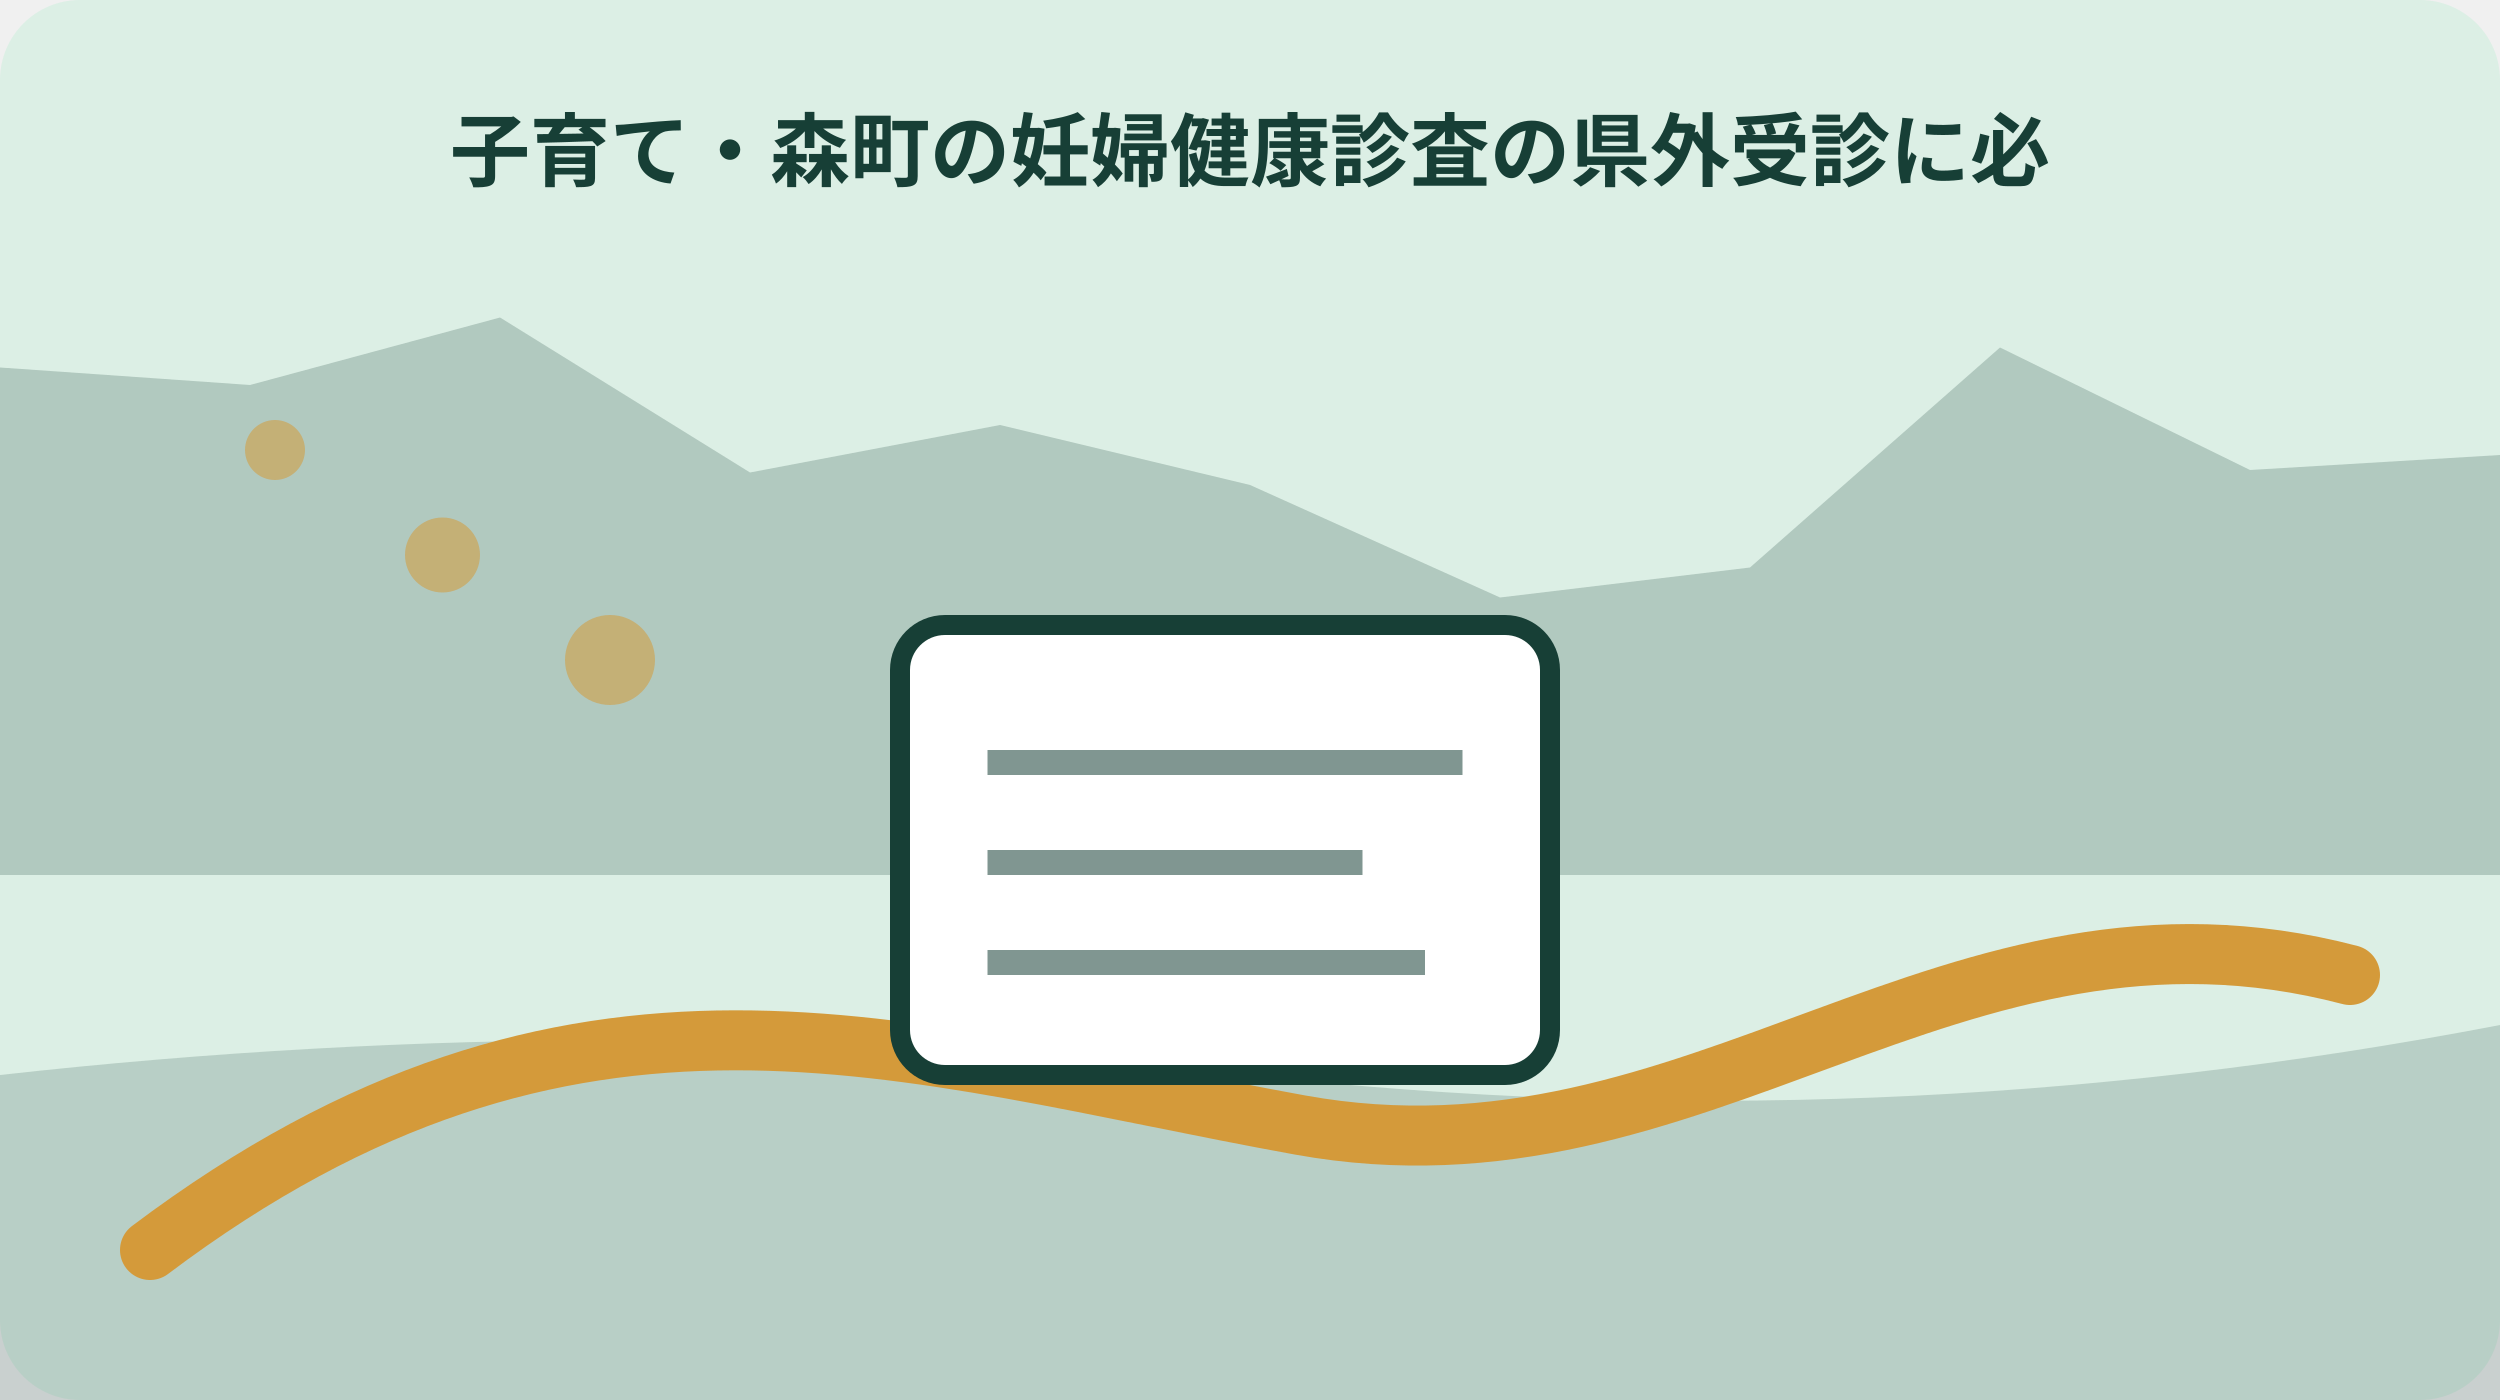
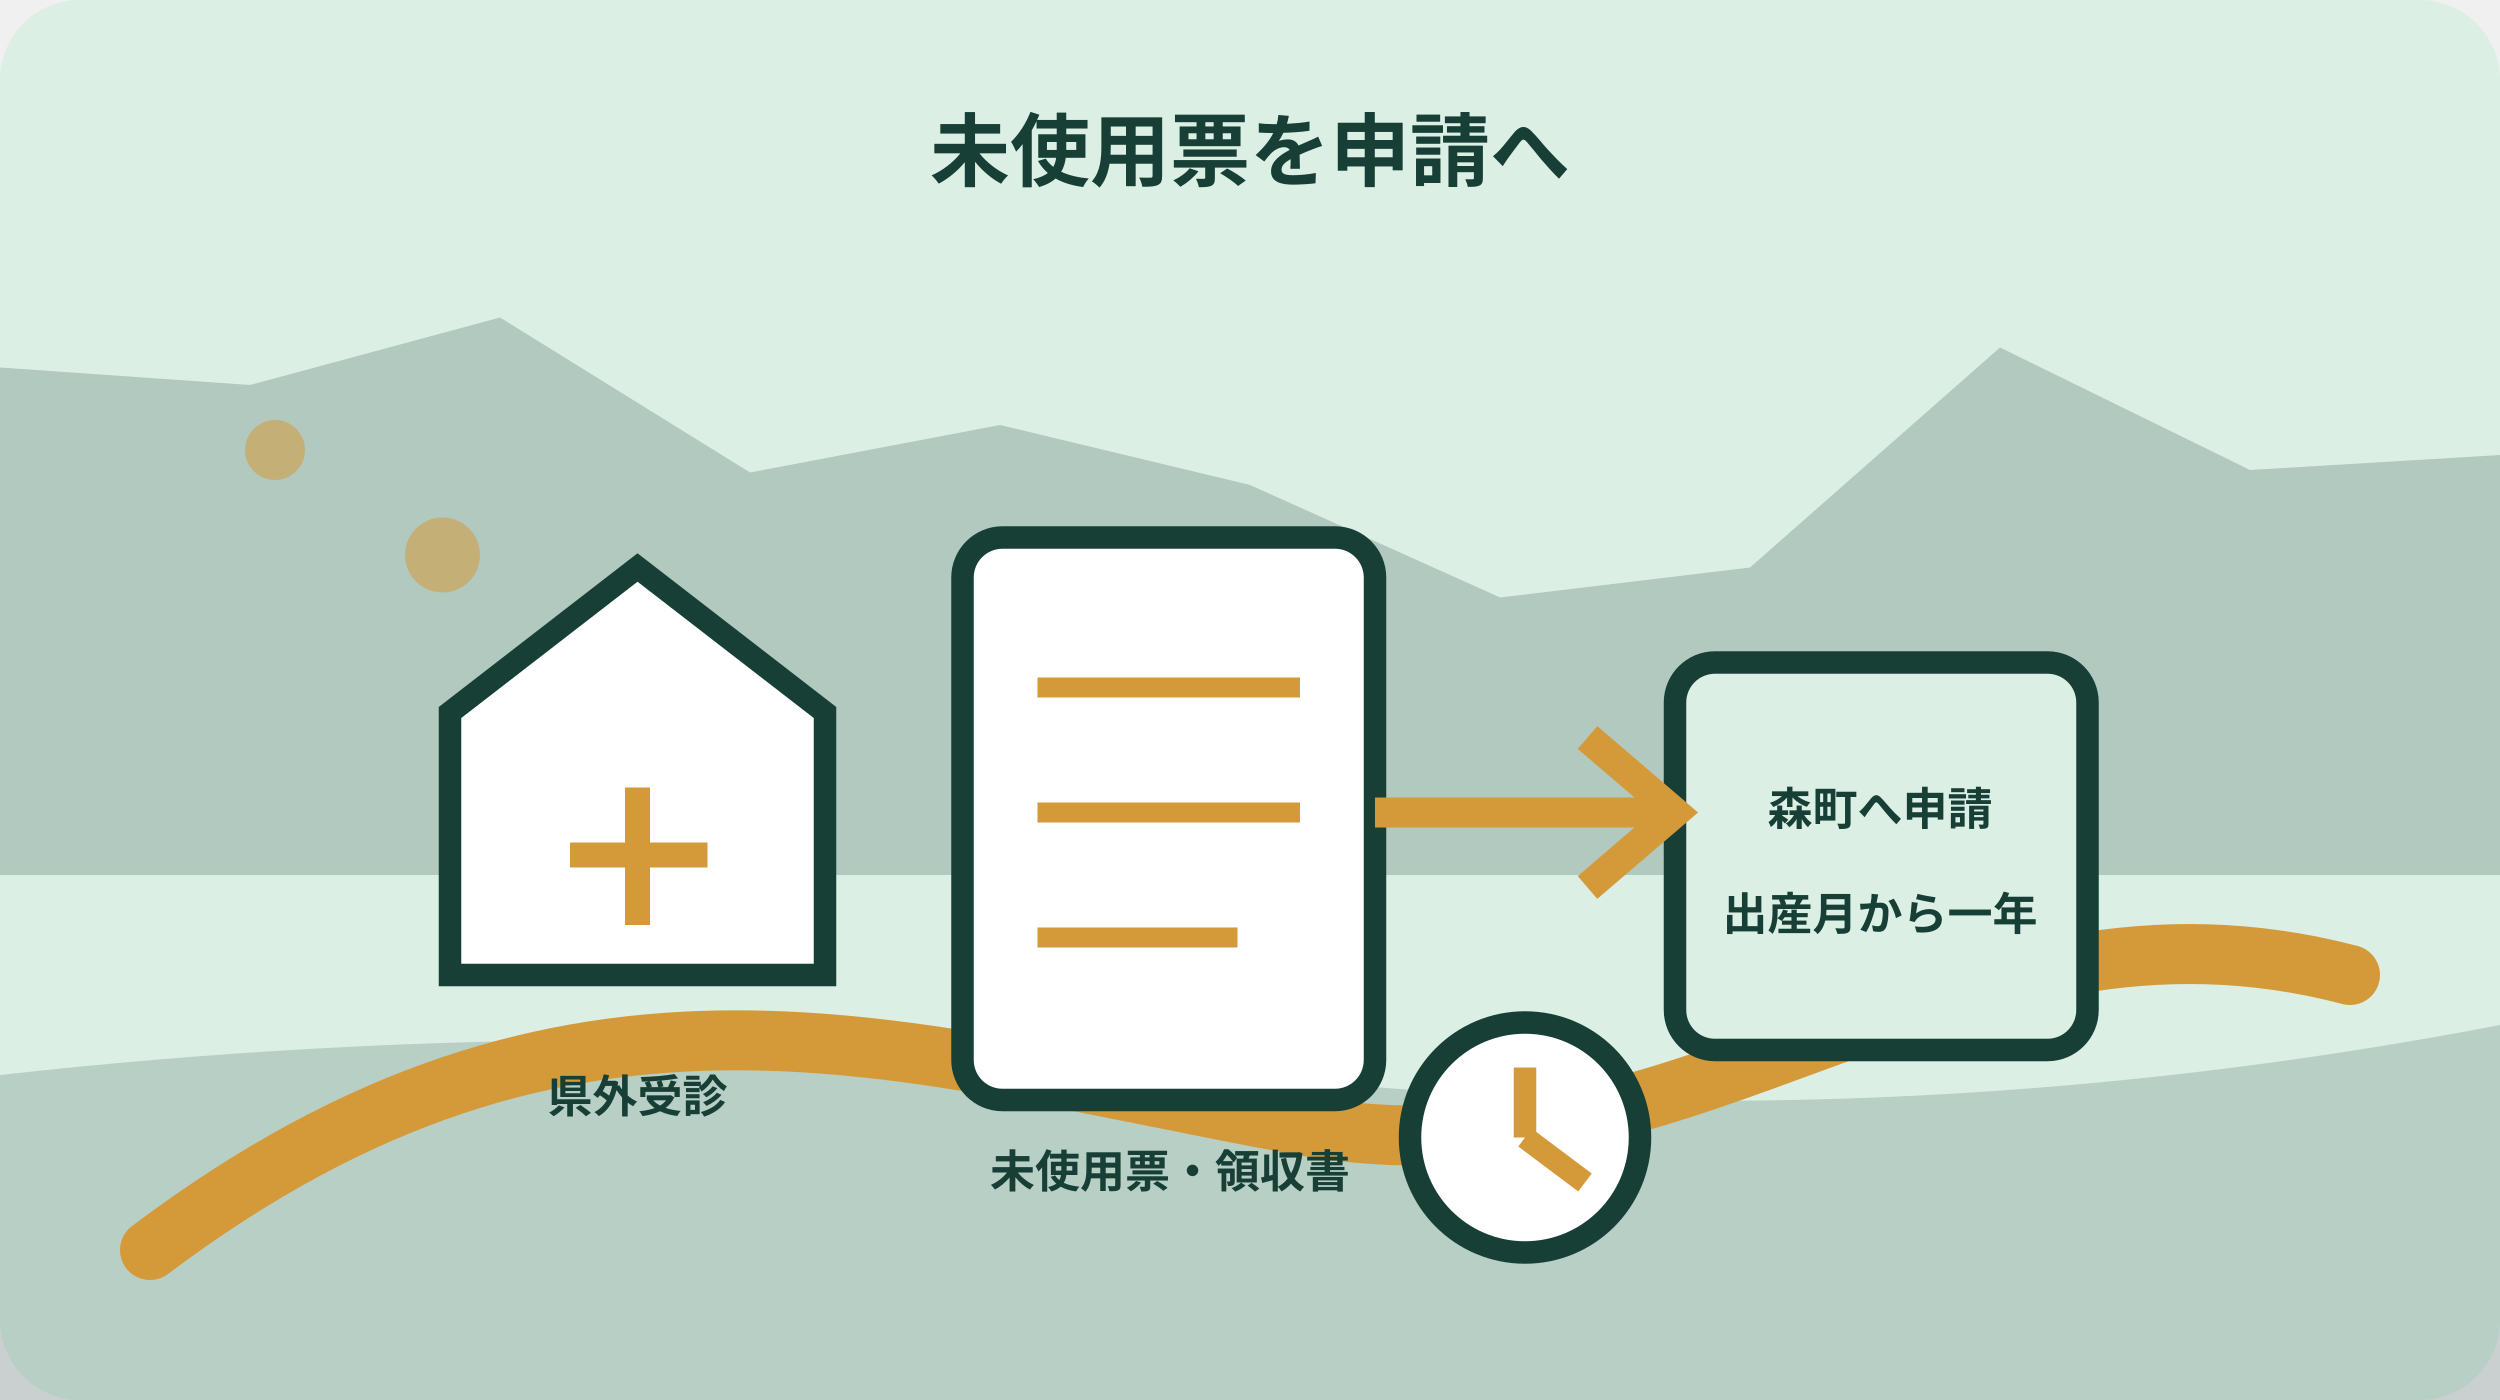
<svg xmlns="http://www.w3.org/2000/svg" width="1000" height="560" viewBox="0 0 1000 560" role="img" aria-labelledby="title desc" data-illustration="mori-editorial" data-topic-id="21" data-scene-index="3">
  <rect width="1000" height="560" rx="32" fill="#dcefe5" />
  <polygon points="0,147 100,154 200,127 300,189 400,170 500,194 600,239 700,227 800,139 900,188 1000,182 1000,350 0,350" fill="#173f36" opacity=".22" />
  <path d="M0 430 Q250 402 500 430 T1000 410 V560 H0Z" fill="#173f36" opacity=".18" />
  <path d="M60 500 C230 372 360 421 520 450 S780 348 940 390" fill="none" stroke="#d49a3a" stroke-width="24" stroke-linecap="round" />
  <circle cx="110" cy="180" r="12" fill="#d49a3a" opacity=".55" />
  <circle cx="177" cy="222" r="15" fill="#d49a3a" opacity=".55" />
  <circle cx="244" cy="264" r="18" fill="#d49a3a" opacity=".55" />
-   <g data-scene="document">
-     <rect x="360" y="250" width="260" height="180" rx="18" fill="#fff" stroke="#173f36" stroke-width="8" />
-     <path d="M395 305h190M395 345h150M395 385h175" stroke="#173f36" stroke-width="10" opacity=".55" />
+   <g data-scene="unused-ticket-receipt-refund-route">
+     <path d="M180 390V285l75-58 75 58v105Z" fill="#fff" stroke="#173f36" stroke-width="9" />
+     <path d="M255 315v55M228 342h55" stroke="#d49a3a" stroke-width="10" />
+     <rect x="385" y="215" width="165" height="225" rx="16" fill="#fff" stroke="#173f36" stroke-width="9" />
+     <path d="M415 275h105M415 325h105M415 375h80" stroke="#d49a3a" stroke-width="8" />
+     <rect x="670" y="265" width="165" height="155" rx="16" fill="#dcefe5" stroke="#173f36" stroke-width="9" />
+     <path d="M550 325h120m-35-30 35 30-35 30" fill="none" stroke="#d49a3a" stroke-width="12" />
+     <circle cx="610" cy="455" r="46" fill="#fff" stroke="#173f36" stroke-width="9" />
+     <path d="M610 455v-28M610 455l24 18" stroke="#d49a3a" stroke-width="9" />
+     <g font-family="sans-serif" font-size="18" font-weight="700" fill="#173f36" text-anchor="middle">
+       <text x="255" y="445">県外受診</text>
+       <text x="468" y="475">未使用票・領収書</text>
+       <text x="752" y="330">森町へ申請</text>
+       <text x="752" y="372">出産月から一年</text>
+     </g>
  </g>
-   <text x="500" y="72" text-anchor="middle" font-family="sans-serif" font-size="32" font-weight="700" fill="#173f36">子育て・森町の妊婦健康診査の県外受診に必</text>
+   <text x="500" y="72" text-anchor="middle" font-family="sans-serif" font-size="32" font-weight="700" fill="#173f36">未使用票を申請へ</text>
</svg>
